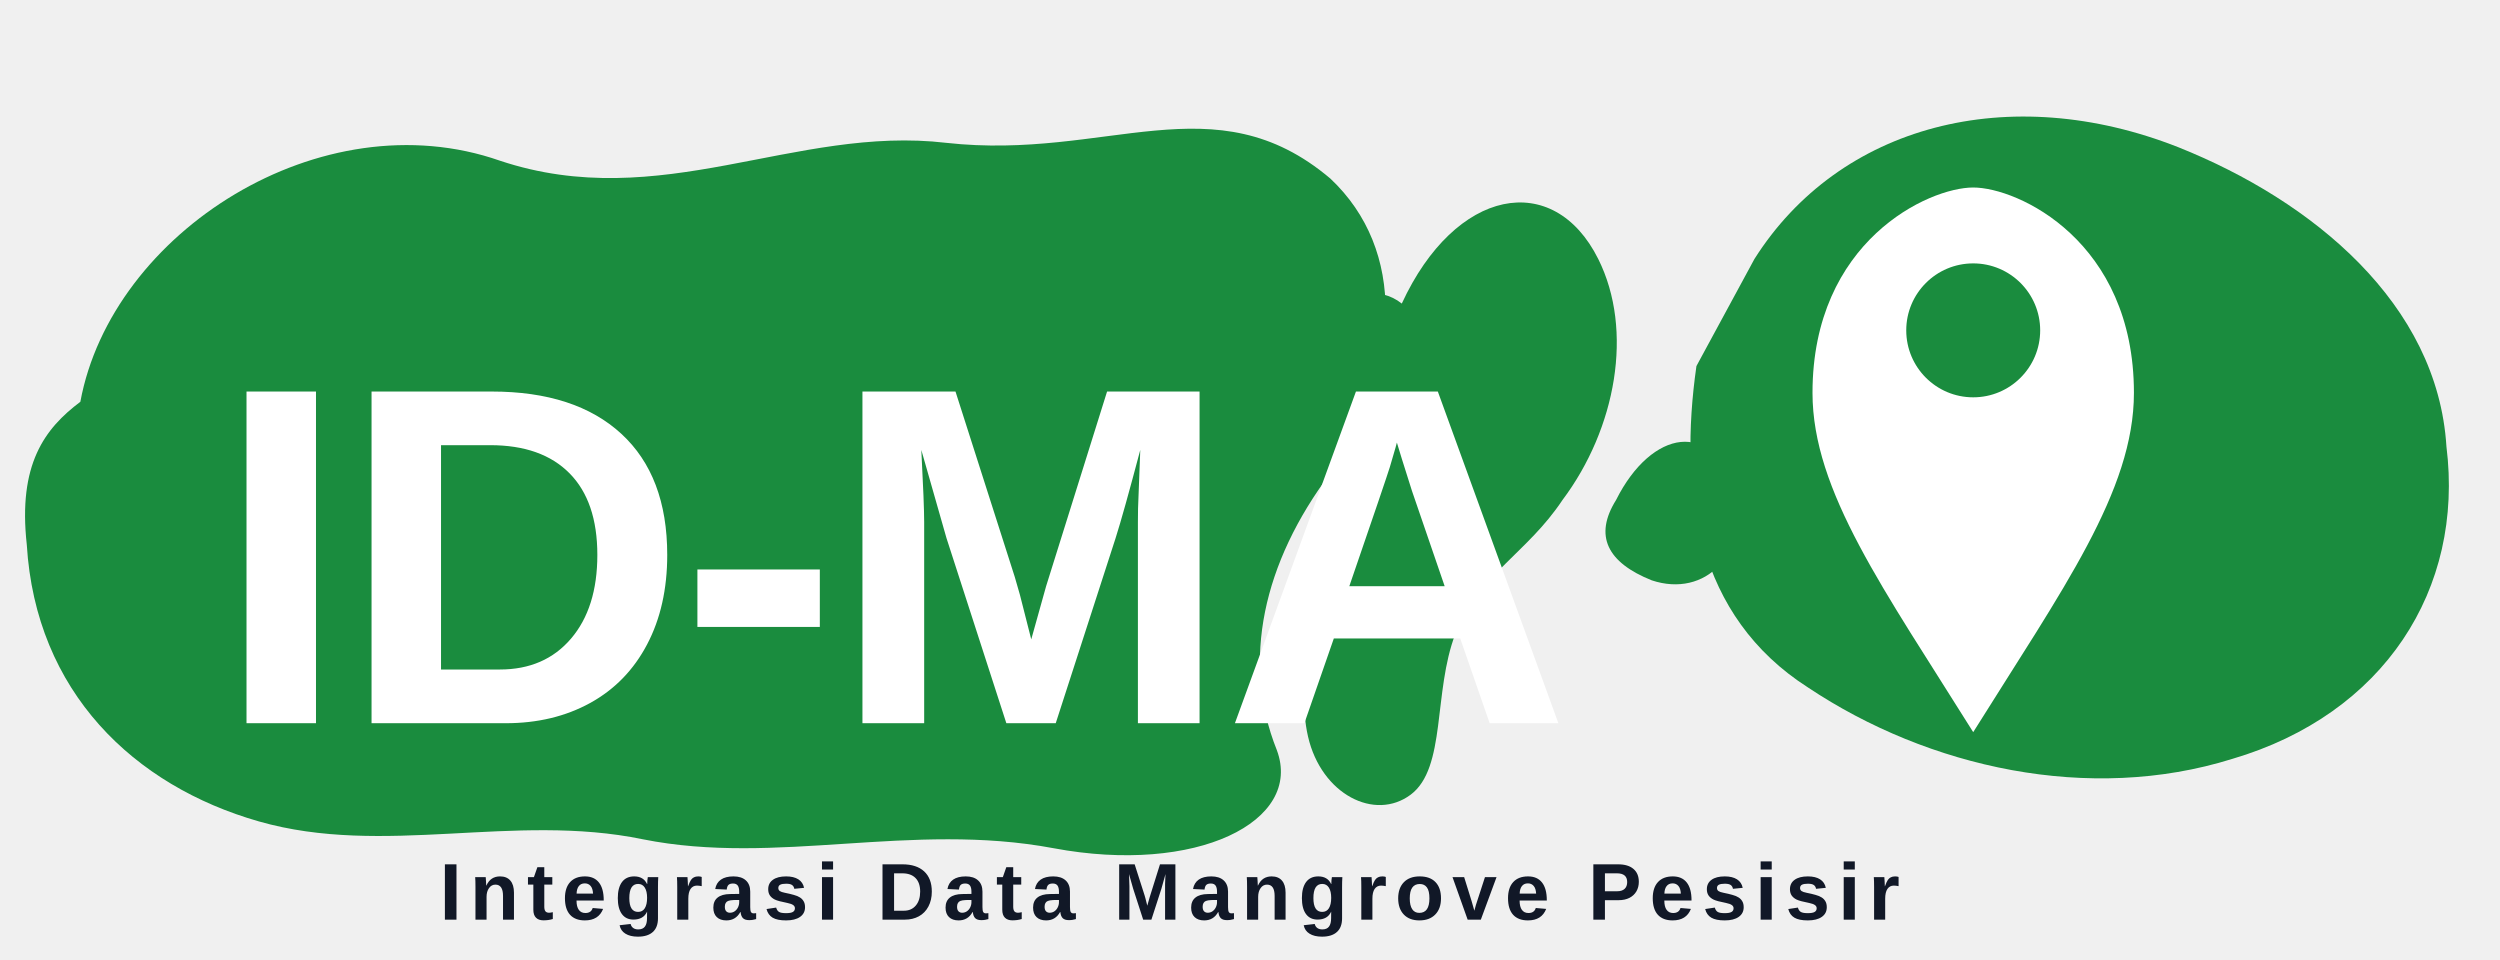
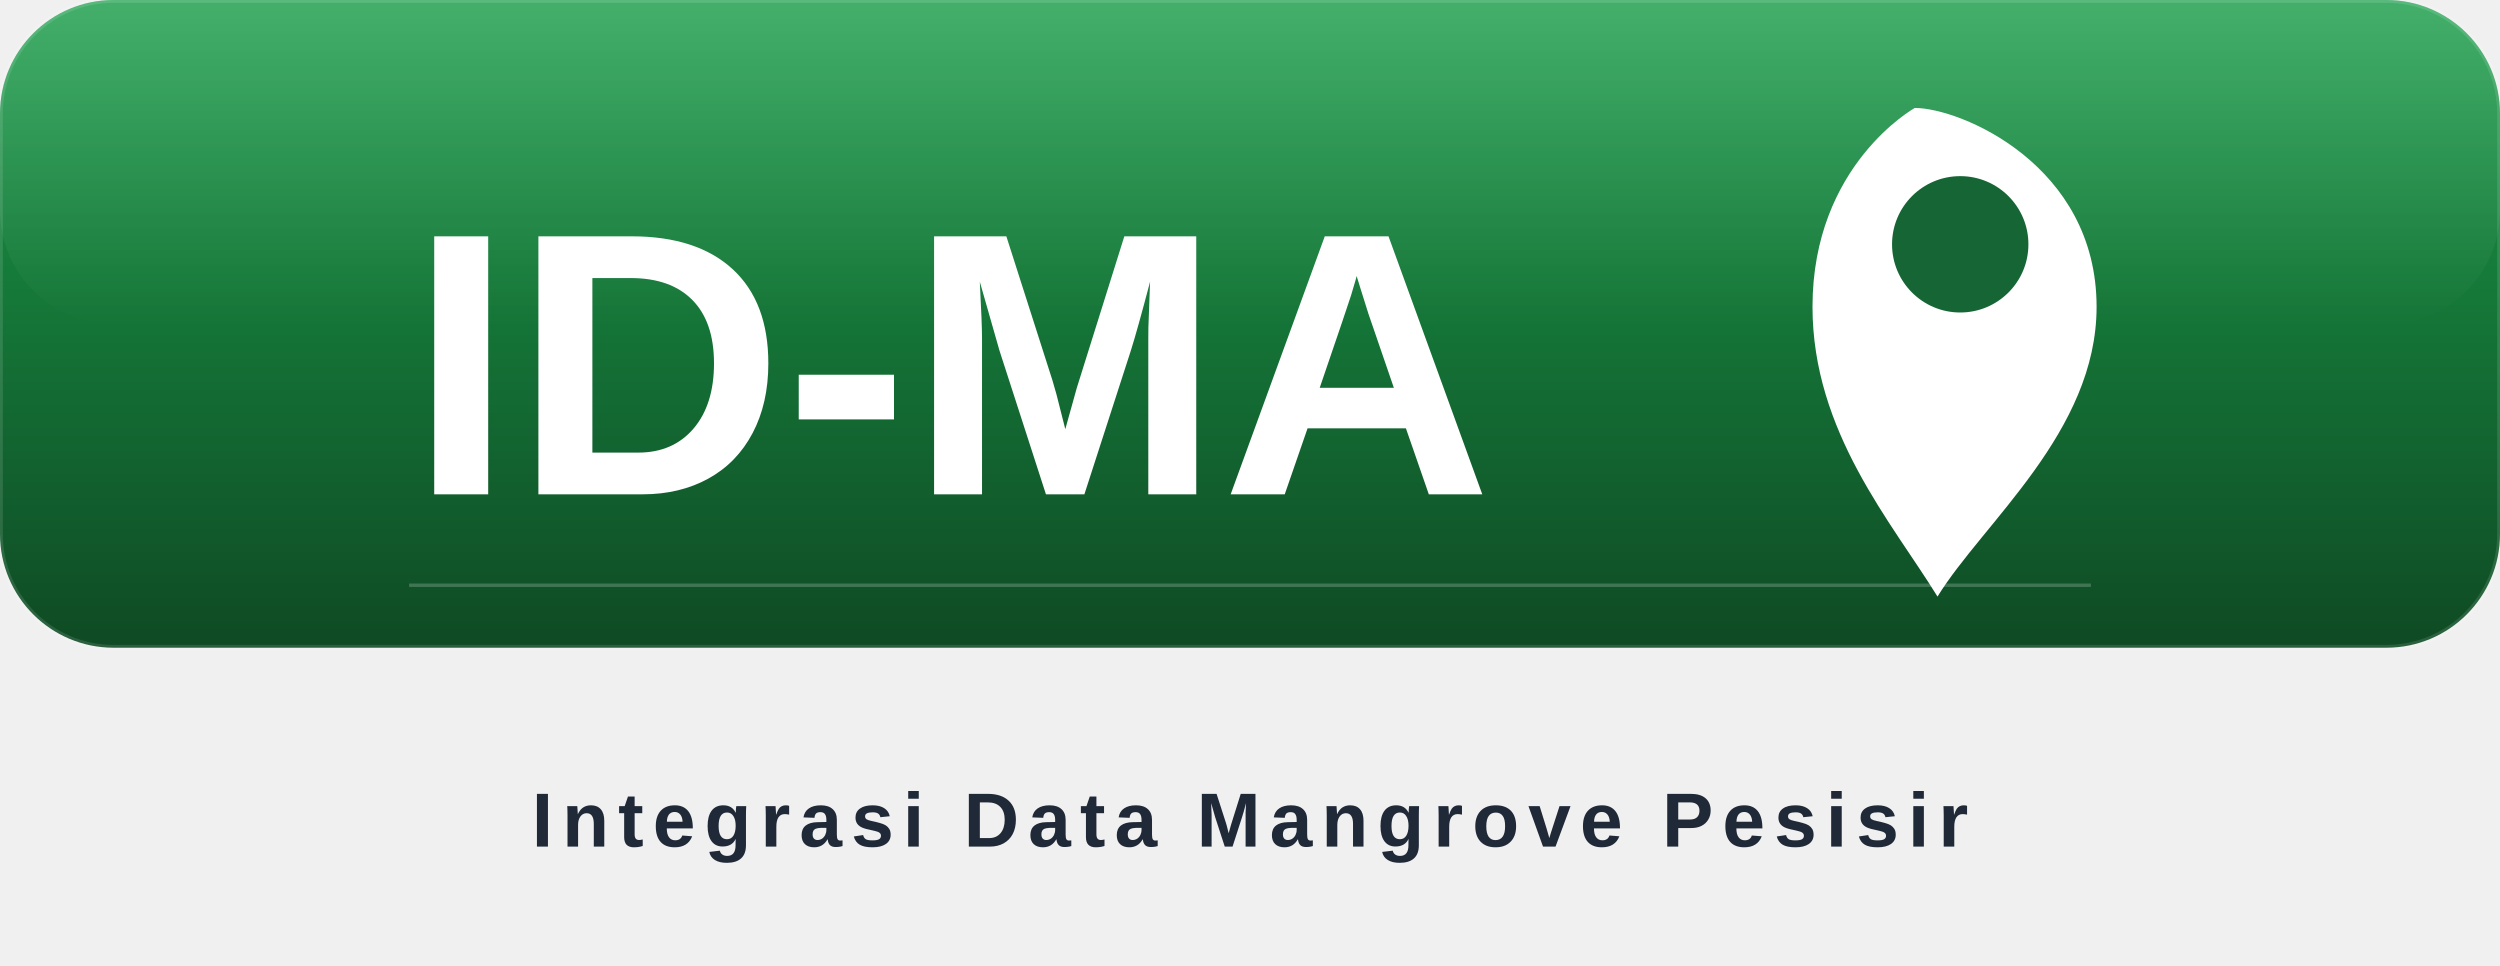
- <svg xmlns="http://www.w3.org/2000/svg" viewBox="0 0 560 215" fill="none">
+ <svg xmlns="http://www.w3.org/2000/svg" viewBox="0 0 440 170" fill="none">
  <defs>
-     <clipPath id="indoClip">
-       <path d="M 18 90 C 25 52,72 22,112 36 C 148 48,178 28,212 32                C 248 36,272 18,298 40 C 315 56,314 82,298 106                C 283 126,278 148,286 168 C 292 184,268 196,236 190                C 204 184,174 194,144 188 C 115 182,86 192,58 184                C 30 176,8 155,6 122 C 4 104,10 96,18 90 Z" />
-       <path d="M 314 68 C 326 42,348 38,358 58 C 366 74,362 96,350 112                C 342 124,332 128,326 142 C 321 155,324 172,316 178                C 308 184,296 178,293 165 C 290 152,296 138,298 124                C 300 111,298 98,292 86 C 286 74,304 60,314 68 Z" />
-       <path d="M 362 112 C 370 96,384 94,388 110 C 392 124,382 134,370 130                C 360 126,357 120,362 112 Z" />
-       <path d="M 393 58 C 412 28,450 18,488 33 C 518 45,546 68,548 100                C 552 132,534 160,500 170 C 468 180,432 172,405 154                C 380 138,376 110,380 82 Z" />
-     </clipPath>
+     <linearGradient id="badgeGrad" x1="0" y1="0" x2="0" y2="1">
+       <stop offset="0%" stop-color="#1a9e4a" />
+       <stop offset="100%" stop-color="#0f4a24" />
+     </linearGradient>
+     <linearGradient id="shineGrad" x1="0" y1="0" x2="0" y2="1">
+       <stop offset="0%" stop-color="white" stop-opacity="0.18" />
+       <stop offset="100%" stop-color="white" stop-opacity="0" />
+     </linearGradient>
  </defs>
-   <path d="M 18 90 C 25 52,72 22,112 36 C 148 48,178 28,212 32            C 248 36,272 18,298 40 C 315 56,314 82,298 106            C 283 126,278 148,286 168 C 292 184,268 196,236 190            C 204 184,174 194,144 188 C 115 182,86 192,58 184            C 30 176,8 155,6 122 C 4 104,10 96,18 90 Z" fill="#1a8c3e" />
-   <path d="M 314 68 C 326 42,348 38,358 58 C 366 74,362 96,350 112            C 342 124,332 128,326 142 C 321 155,324 172,316 178            C 308 184,296 178,293 165 C 290 152,296 138,298 124            C 300 111,298 98,292 86 C 286 74,304 60,314 68 Z" fill="#1a8c3e" />
-   <path d="M 362 112 C 370 96,384 94,388 110 C 392 124,382 134,370 130            C 360 126,357 120,362 112 Z" fill="#1a8c3e" />
-   <path d="M 393 58 C 412 28,450 18,488 33 C 518 45,546 68,548 100            C 552 132,534 160,500 170 C 468 180,432 172,405 154            C 380 138,376 110,380 82 Z" fill="#1a8c3e" />
-   <text x="48" y="162" font-family="Arial Black, Arial, sans-serif" font-weight="900" font-size="108" fill="white" letter-spacing="-2">ID-MA</text>
-   <g transform="translate(442, 116)">
-     <path d="M 0 -74              C -10 -74, -36 -62, -36 -28              C -36 -6,  -20  16,  0  48              C  20  16,  36  -6,  36 -28              C  36 -62,  10 -74,  0 -74              Z" fill="white" />
-     <circle cx="0" cy="-42" r="15" fill="#1a8c3e" />
+   <rect width="440" height="114" rx="20" fill="url(#badgeGrad)" />
+   <rect width="440" height="57" rx="20" fill="url(#shineGrad)" />
+   <rect width="440" height="114" rx="20" fill="none" stroke="white" stroke-width="1" stroke-opacity="0.12" />
+   <text x="72" y="87" font-family="'Arial Black', Arial, sans-serif" font-weight="900" font-size="66" fill="white" textLength="244" lengthAdjust="spacingAndGlyphs">ID-MA</text>
+   <g transform="translate(341, 62)">
+     <path d="       M -4 -43       C -4 -43, -22 -33, -22  -8       C -22  14,  -8  30,   0  43       C   8  30,  28  14,  28  -8       C  28 -33,   4 -43,  -4 -43       Z" fill="white" />
+     <circle cx="4" cy="-19" r="12" fill="#166534" />
  </g>
-   <text x="262" y="206" font-family="Arial, sans-serif" font-weight="600" font-size="18" fill="#111827" text-anchor="middle" letter-spacing="1.8">Integrasi Data Mangrove Pesisir</text>
+   <line x1="72" y1="103" x2="368" y2="103" stroke="white" stroke-width="0.6" stroke-opacity="0.2" />
+   <text x="220" y="149" font-family="Arial, Helvetica, sans-serif" font-size="13.5" font-weight="600" fill="#1f2937" text-anchor="middle" letter-spacing="1.6">Integrasi Data Mangrove Pesisir</text>
</svg>
